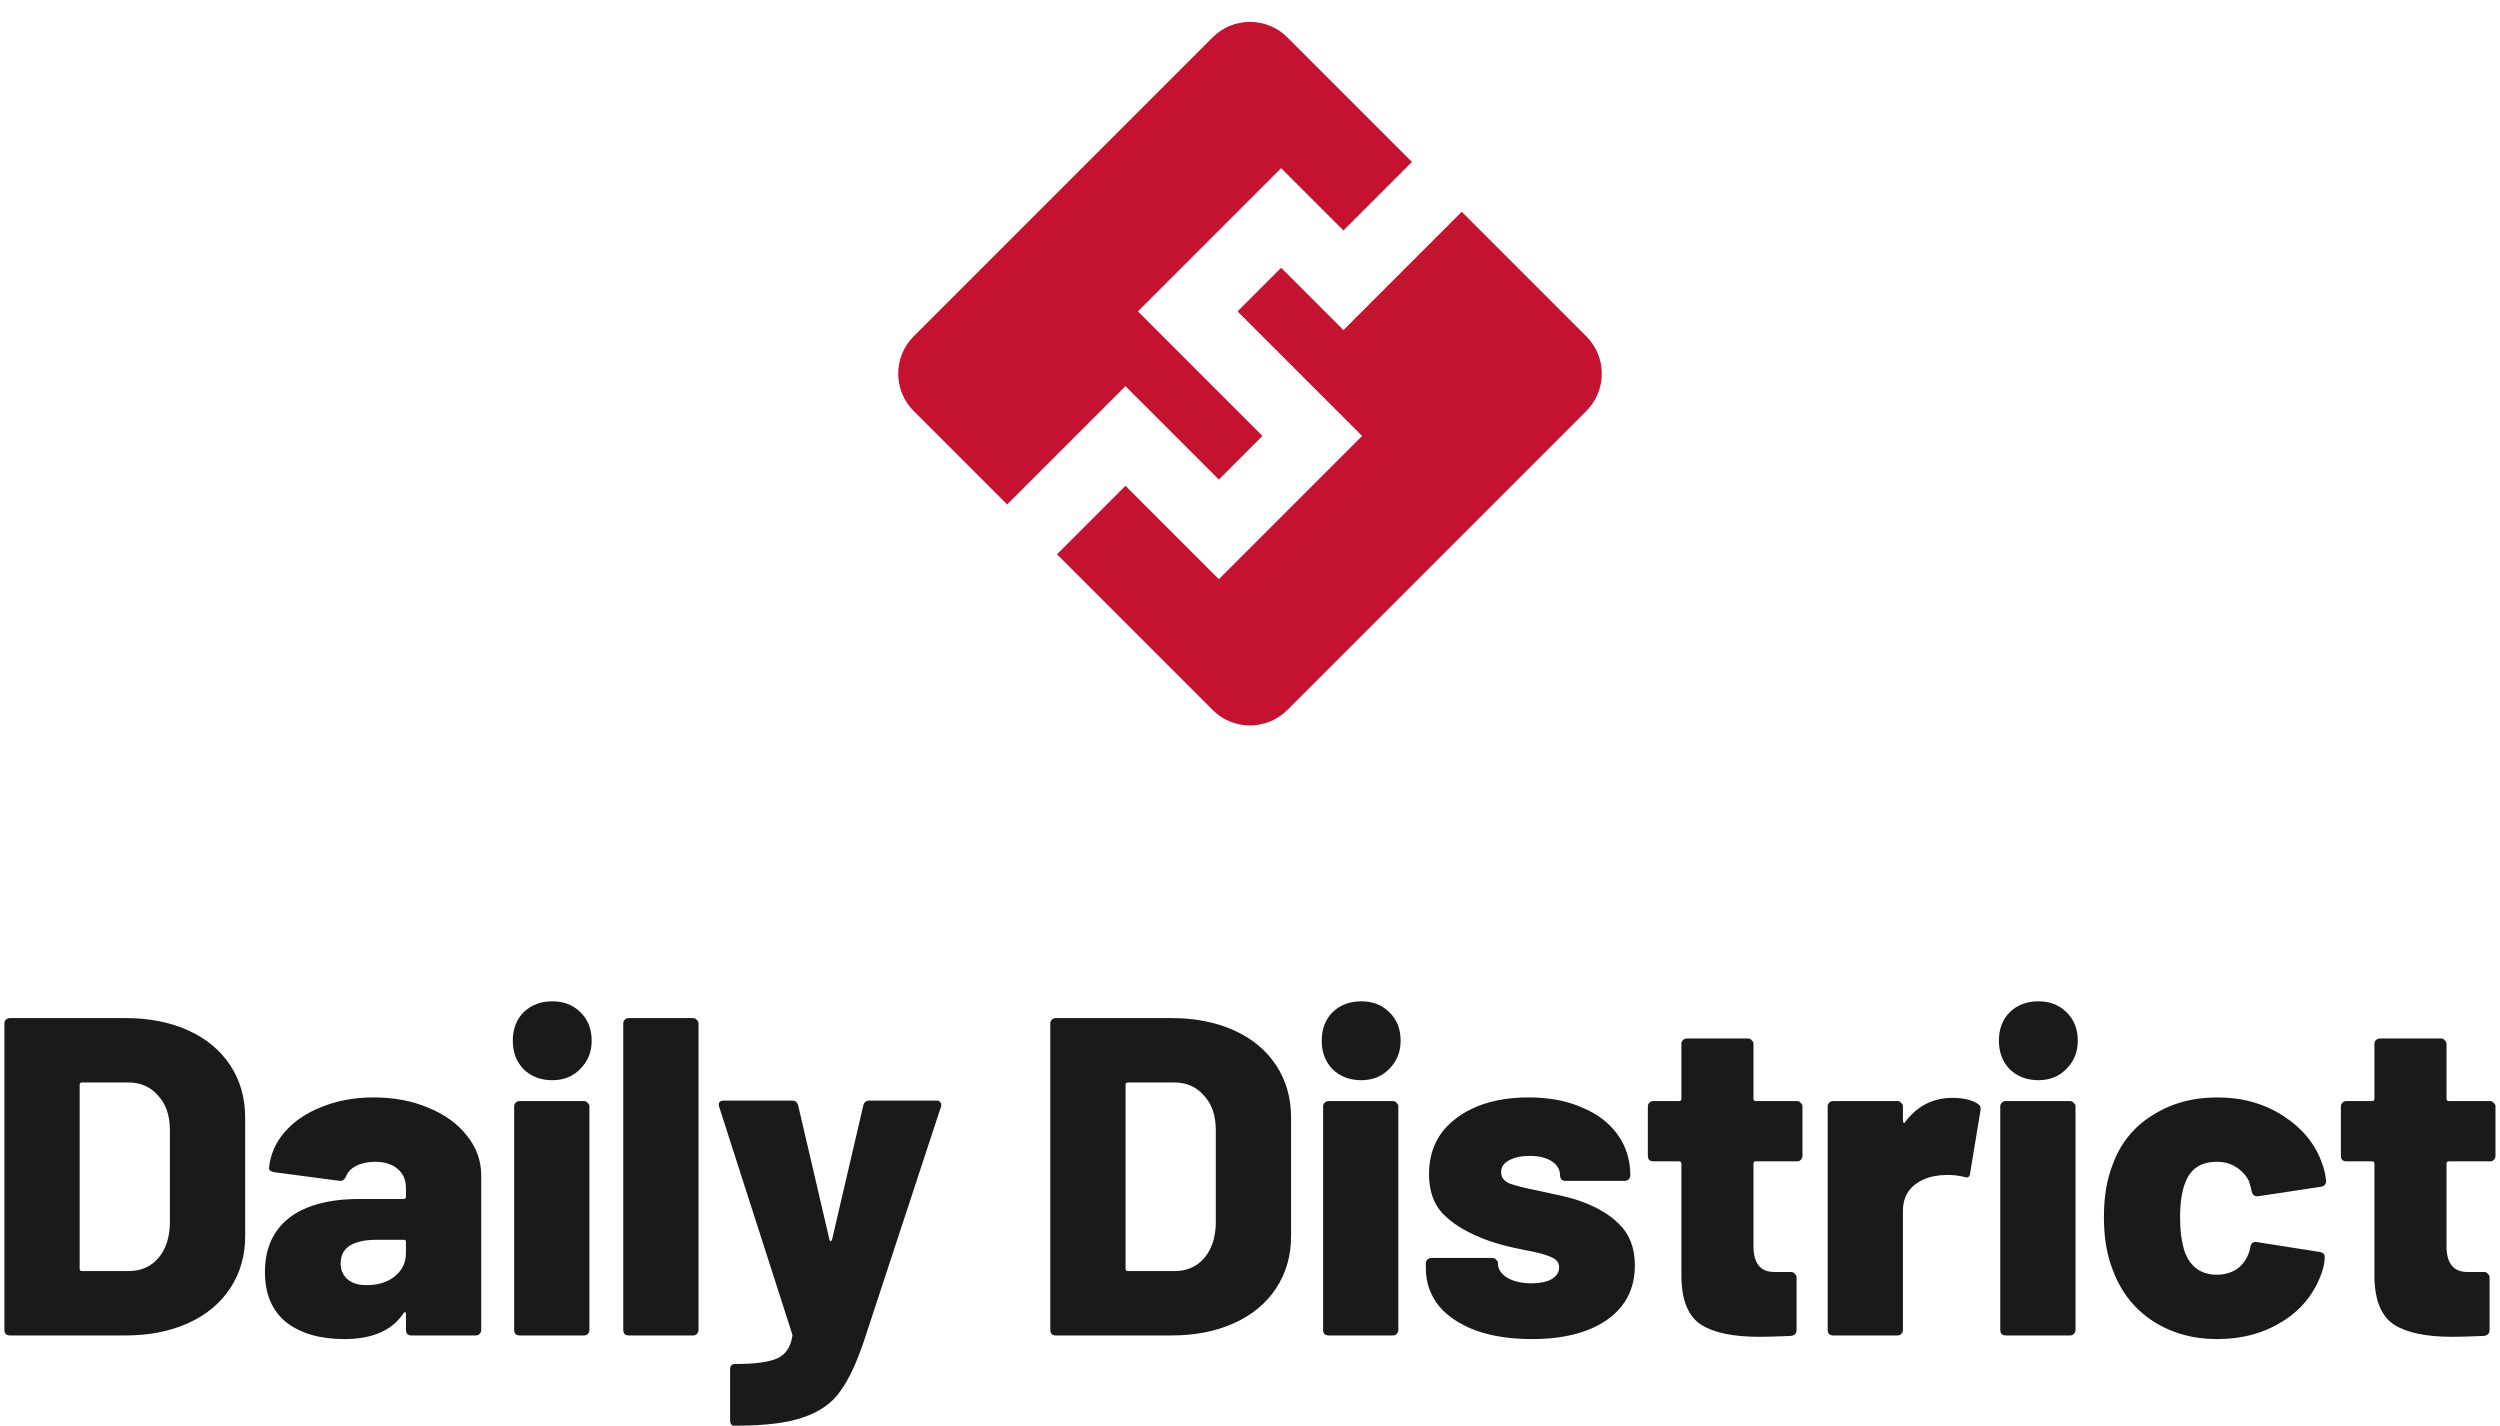
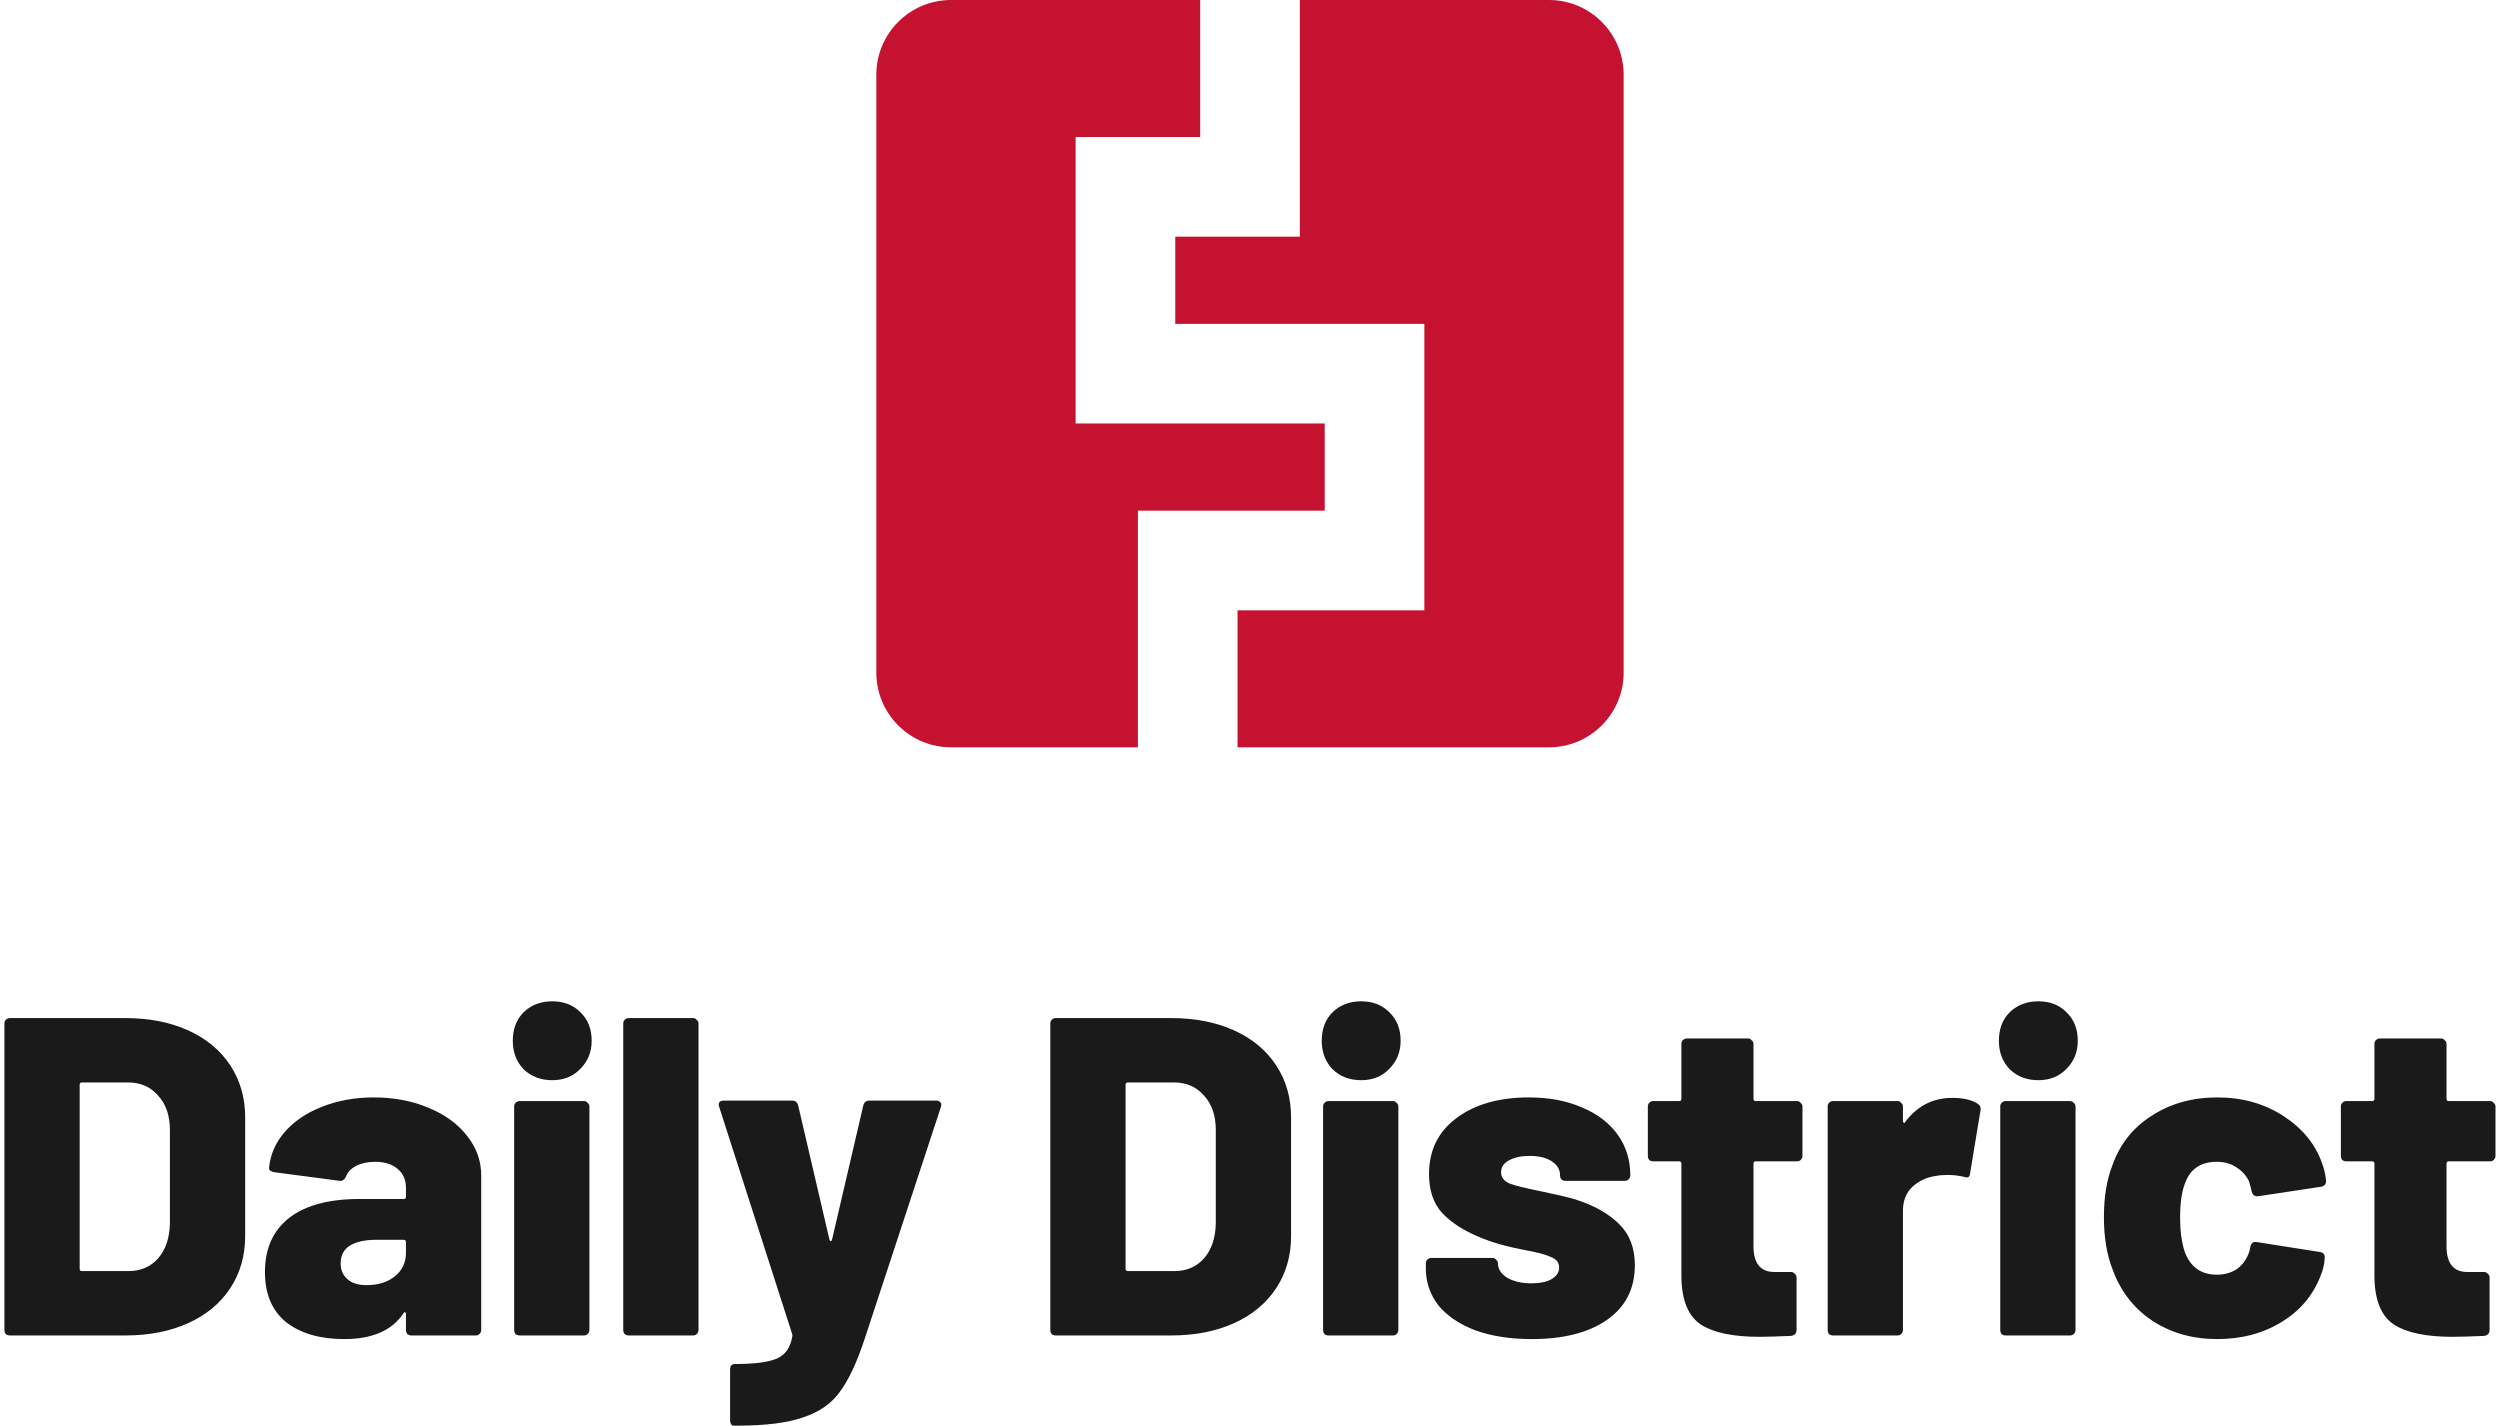
<svg xmlns="http://www.w3.org/2000/svg" viewBox="0 0 241.75 138.35" width="242" height="138" role="img" aria-label="Daily District">
-   <path fill="#C41230" fill-rule="evenodd" d="M124.500 3.626L153.510 32.636A5.128 5.128 0 0 1 153.510 39.888L124.500 68.898A5.128 5.128 0 0 1 117.248 68.898L88.238 39.888A5.128 5.128 0 0 1 88.238 32.636L117.248 3.626A5.128 5.128 0 0 1 124.500 3.626ZM136.588 15.714 L129.940 22.362 L123.896 16.318 L109.995 30.218 L122.083 42.306 L117.852 46.536 L108.787 37.471 L97.304 48.954 L102.139 53.789 L108.787 47.141 L117.852 56.206 L131.753 42.306 L119.665 30.218 L123.896 25.988 L129.940 32.032 L141.423 20.549Z" />
+   <path fill="#C41230" fill-rule="evenodd" d="M91.864 0.000H149.884A7.252 7.252 0 0 1 157.136 7.252V65.272A7.252 7.252 0 0 1 149.884 72.524H91.864A7.252 7.252 0 0 1 84.612 65.272V7.252A7.252 7.252 0 0 1 91.864 0.000ZM116.039 0.000L116.039 13.296L103.952 13.296L103.952 41.097L128.126 41.097L128.126 49.558L109.995 49.558L109.995 72.524L119.665 72.524L119.665 59.228L137.796 59.228L137.796 31.427L113.622 31.427L113.622 22.966L125.709 22.966L125.709 0.000Z" />
  <path fill="#1A1A1A" transform="translate(-2.16 85.60)" d="M 2.684,44 Q 2.464,44 2.288,43.868 2.156,43.692 2.156,43.472 V 13.728 q 0,-0.22 0.132,-0.352 Q 2.464,13.2 2.684,13.2 h 11.22 q 3.432,0 6.072,1.188 2.64,1.188 4.092,3.388 1.452,2.2 1.452,5.06 v 11.528 q 0,2.86 -1.452,5.06 -1.452,2.2 -4.092,3.388 -2.64,1.188 -6.072,1.188 Z M 9.46,37.532 q 0,0.22 0.22,0.22 h 4.532 q 1.76,0 2.86,-1.232 1.1,-1.276 1.144,-3.388 v -9.064 q 0,-2.112 -1.144,-3.344 -1.1,-1.276 -2.904,-1.276 H 9.68 q -0.22,0 -0.22,0.22 z M 38,20.9 q 2.948,0 5.324,1.012 2.376,0.968 3.74,2.728 1.364,1.716 1.364,3.828 v 15.004 q 0,0.22 -0.176,0.396 -0.132,0.132 -0.352,0.132 h -6.248 q -0.22,0 -0.396,-0.132 -0.132,-0.176 -0.132,-0.396 v -1.54 q 0,-0.176 -0.088,-0.176 -0.088,-0.044 -0.176,0.132 -1.672,2.464 -5.72,2.464 -3.52,0 -5.632,-1.628 -2.068,-1.672 -2.068,-4.884 0,-3.388 2.332,-5.236 2.376,-1.848 6.864,-1.848 h 4.268 q 0.22,0 0.22,-0.22 V 29.7 q 0,-1.188 -0.792,-1.848 -0.792,-0.704 -2.2,-0.704 -1.056,0 -1.848,0.396 -0.748,0.396 -0.968,1.012 -0.22,0.484 -0.616,0.44 l -6.336,-0.836 q -0.528,-0.088 -0.528,-0.396 0.176,-1.936 1.496,-3.476 1.364,-1.584 3.608,-2.464 2.288,-0.924 5.06,-0.924 z m -0.704,18.216 q 1.672,0 2.728,-0.836 1.1,-0.88 1.1,-2.288 v -1.056 q 0,-0.22 -0.22,-0.22 h -2.64 q -1.672,0 -2.596,0.572 -0.88,0.572 -0.88,1.716 0,0.968 0.66,1.54 0.66,0.572 1.848,0.572 z M 55.32,19.228 q -1.672,0 -2.772,-1.056 -1.056,-1.1 -1.056,-2.772 0,-1.716 1.056,-2.772 1.1,-1.056 2.772,-1.056 1.672,0 2.728,1.056 1.1,1.056 1.1,2.772 0,1.628 -1.1,2.728 -1.056,1.1 -2.728,1.1 z M 52.152,44 q -0.22,0 -0.396,-0.132 -0.132,-0.176 -0.132,-0.396 V 21.78 q 0,-0.22 0.132,-0.352 0.176,-0.176 0.396,-0.176 h 6.248 q 0.22,0 0.352,0.176 0.176,0.132 0.176,0.352 v 21.692 q 0,0.22 -0.176,0.396 -0.132,0.132 -0.352,0.132 z m 10.588,0 q -0.22,0 -0.396,-0.132 -0.132,-0.176 -0.132,-0.396 V 13.728 q 0,-0.22 0.132,-0.352 0.176,-0.176 0.396,-0.176 h 6.248 q 0.22,0 0.352,0.176 0.176,0.132 0.176,0.352 v 29.744 q 0,0.22 -0.176,0.396 -0.132,0.132 -0.352,0.132 z m 10.148,8.756 q -0.132,0 -0.22,-0.176 -0.088,-0.132 -0.088,-0.352 V 47.3 q 0,-0.528 0.484,-0.528 2.816,0 4.048,-0.528 1.232,-0.528 1.496,-2.112 0.044,-0.088 0,-0.264 l -7.084,-22.044 q -0.044,-0.088 -0.044,-0.22 0,-0.396 0.484,-0.396 h 6.644 q 0.44,0 0.572,0.44 l 3.036,13.024 q 0.044,0.176 0.132,0.176 0.088,0 0.132,-0.176 l 3.036,-13.024 q 0.132,-0.44 0.572,-0.44 h 6.512 q 0.264,0 0.396,0.176 0.132,0.132 0.044,0.44 l -7.436,22.616 q -1.1,3.3 -2.332,4.972 -1.188,1.716 -3.52,2.508 -2.288,0.836 -6.556,0.836 z M 104.184,44 q -0.22,0 -0.396,-0.132 -0.132,-0.176 -0.132,-0.396 V 13.728 q 0,-0.22 0.132,-0.352 0.176,-0.176 0.396,-0.176 h 11.22 q 3.432,0 6.072,1.188 2.64,1.188 4.092,3.388 1.452,2.2 1.452,5.06 v 11.528 q 0,2.86 -1.452,5.06 -1.452,2.2 -4.092,3.388 -2.64,1.188 -6.072,1.188 z m 6.776,-6.468 q 0,0.22 0.22,0.22 h 4.532 q 1.76,0 2.86,-1.232 1.1,-1.276 1.144,-3.388 v -9.064 q 0,-2.112 -1.144,-3.344 -1.1,-1.276 -2.904,-1.276 h -4.488 q -0.22,0 -0.22,0.22 z m 22.864,-18.304 q -1.672,0 -2.772,-1.056 -1.056,-1.1 -1.056,-2.772 0,-1.716 1.056,-2.772 1.1,-1.056 2.772,-1.056 1.672,0 2.728,1.056 1.1,1.056 1.1,2.772 0,1.628 -1.1,2.728 -1.056,1.1 -2.728,1.1 z M 130.656,44 q -0.22,0 -0.396,-0.132 -0.132,-0.176 -0.132,-0.396 V 21.78 q 0,-0.22 0.132,-0.352 0.176,-0.176 0.396,-0.176 h 6.248 q 0.22,0 0.352,0.176 0.176,0.132 0.176,0.352 v 21.692 q 0,0.22 -0.176,0.396 -0.132,0.132 -0.352,0.132 z m 19.74,0.352 q -3.124,0 -5.456,-0.836 -2.332,-0.88 -3.608,-2.42 -1.232,-1.584 -1.232,-3.608 v -0.484 q 0,-0.22 0.132,-0.352 0.176,-0.176 0.396,-0.176 h 5.94 q 0.22,0 0.352,0.176 0.176,0.132 0.176,0.352 0,0.836 0.924,1.408 0.924,0.528 2.332,0.528 1.232,0 1.936,-0.396 0.748,-0.44 0.748,-1.144 0,-0.704 -0.792,-1.012 -0.748,-0.352 -2.464,-0.66 -2.772,-0.528 -4.488,-1.276 -2.244,-0.924 -3.564,-2.288 -1.32,-1.408 -1.32,-3.828 0,-3.432 2.64,-5.412 2.684,-2.024 7.04,-2.024 2.948,0 5.148,0.968 2.244,0.924 3.476,2.64 1.232,1.716 1.232,3.96 0,0.22 -0.176,0.396 -0.132,0.132 -0.352,0.132 h -5.764 q -0.22,0 -0.396,-0.132 -0.132,-0.176 -0.132,-0.396 0,-0.836 -0.792,-1.364 -0.792,-0.528 -2.156,-0.528 -1.232,0 -2.024,0.44 -0.748,0.396 -0.748,1.144 0,0.748 0.836,1.1 0.836,0.308 2.816,0.704 2.552,0.528 3.564,0.836 2.728,0.88 4.224,2.376 1.54,1.496 1.54,4.004 0,3.432 -2.728,5.324 -2.684,1.848 -7.26,1.848 z m 26.252,-17.776 q 0,0.22 -0.176,0.396 -0.132,0.132 -0.352,0.132 h -4.004 q -0.22,0 -0.22,0.22 v 8.008 q 0,2.508 2.024,2.508 h 1.628 q 0.22,0 0.352,0.176 0.176,0.132 0.176,0.352 v 5.104 q 0,0.484 -0.528,0.572 -2.112,0.088 -3.08,0.088 -3.828,0 -5.676,-1.188 -1.848,-1.232 -1.892,-4.62 v -11 q 0,-0.22 -0.22,-0.22 h -2.508 q -0.22,0 -0.396,-0.132 -0.132,-0.176 -0.132,-0.396 V 21.78 q 0,-0.22 0.132,-0.352 0.176,-0.176 0.396,-0.176 h 2.508 q 0.22,0 0.22,-0.22 v -5.324 q 0,-0.22 0.132,-0.352 0.176,-0.176 0.396,-0.176 h 5.94 q 0.22,0 0.352,0.176 0.176,0.132 0.176,0.352 v 5.324 q 0,0.22 0.22,0.22 h 4.004 q 0.22,0 0.352,0.176 0.176,0.132 0.176,0.352 z m 14.548,-5.632 q 1.584,0 2.464,0.572 0.352,0.22 0.264,0.66 l -1.012,6.116 q -0.044,0.528 -0.616,0.308 -0.792,-0.176 -1.496,-0.176 -0.748,0 -1.144,0.088 -1.364,0.176 -2.332,1.056 -0.924,0.88 -0.924,2.332 v 11.572 q 0,0.22 -0.176,0.396 -0.132,0.132 -0.352,0.132 h -6.248 q -0.22,0 -0.396,-0.132 -0.132,-0.176 -0.132,-0.396 V 21.78 q 0,-0.22 0.132,-0.352 0.176,-0.176 0.396,-0.176 h 6.248 q 0.22,0 0.352,0.176 0.176,0.132 0.176,0.352 v 1.408 q 0,0.132 0.088,0.176 0.088,0.044 0.132,-0.088 1.76,-2.332 4.576,-2.332 z m 8.344,-1.716 q -1.672,0 -2.772,-1.056 -1.056,-1.1 -1.056,-2.772 0,-1.716 1.056,-2.772 1.1,-1.056 2.772,-1.056 1.672,0 2.728,1.056 1.1,1.056 1.1,2.772 0,1.628 -1.1,2.728 -1.056,1.1 -2.728,1.1 z M 196.372,44 q -0.22,0 -0.396,-0.132 -0.132,-0.176 -0.132,-0.396 V 21.78 q 0,-0.22 0.132,-0.352 0.176,-0.176 0.396,-0.176 h 6.248 q 0.22,0 0.352,0.176 0.176,0.132 0.176,0.352 v 21.692 q 0,0.22 -0.176,0.396 -0.132,0.132 -0.352,0.132 z m 20.532,0.352 q -3.608,0 -6.336,-1.804 -2.684,-1.804 -3.828,-4.972 -0.836,-2.112 -0.836,-5.06 0,-2.948 0.836,-5.06 1.1,-3.08 3.828,-4.796 2.728,-1.76 6.336,-1.76 3.652,0 6.424,1.804 2.772,1.804 3.74,4.576 0.308,0.792 0.396,1.716 0,0.484 -0.484,0.572 l -6.116,0.924 h -0.088 q -0.396,0 -0.528,-0.44 l -0.088,-0.396 q -0.088,-0.352 -0.176,-0.616 -0.396,-0.836 -1.232,-1.364 -0.792,-0.528 -1.892,-0.528 -2.332,0 -3.08,2.068 -0.484,1.232 -0.484,3.344 0,1.892 0.44,3.3 0.836,2.244 3.124,2.244 1.144,0 1.98,-0.572 0.836,-0.616 1.188,-1.716 0.044,-0.088 0.044,-0.264 0.044,-0.044 0.044,-0.176 0.132,-0.528 0.616,-0.44 l 6.16,0.968 q 0.44,0.088 0.44,0.484 0,0.66 -0.264,1.452 -1.056,3.08 -3.828,4.796 -2.728,1.716 -6.336,1.716 z m 27,-17.776 q 0,0.22 -0.176,0.396 -0.132,0.132 -0.352,0.132 h -4.004 q -0.22,0 -0.22,0.22 v 8.008 q 0,2.508 2.024,2.508 h 1.628 q 0.22,0 0.352,0.176 0.176,0.132 0.176,0.352 v 5.104 q 0,0.484 -0.528,0.572 -2.112,0.088 -3.08,0.088 -3.828,0 -5.676,-1.188 -1.848,-1.232 -1.892,-4.62 v -11 q 0,-0.22 -0.22,-0.22 h -2.508 q -0.22,0 -0.396,-0.132 -0.132,-0.176 -0.132,-0.396 V 21.78 q 0,-0.22 0.132,-0.352 0.176,-0.176 0.396,-0.176 h 2.508 q 0.22,0 0.22,-0.22 v -5.324 q 0,-0.22 0.132,-0.352 0.176,-0.176 0.396,-0.176 h 5.94 q 0.22,0 0.352,0.176 0.176,0.132 0.176,0.352 v 5.324 q 0,0.22 0.22,0.22 h 4.004 q 0.22,0 0.352,0.176 0.176,0.132 0.176,0.352 z" />
</svg>
